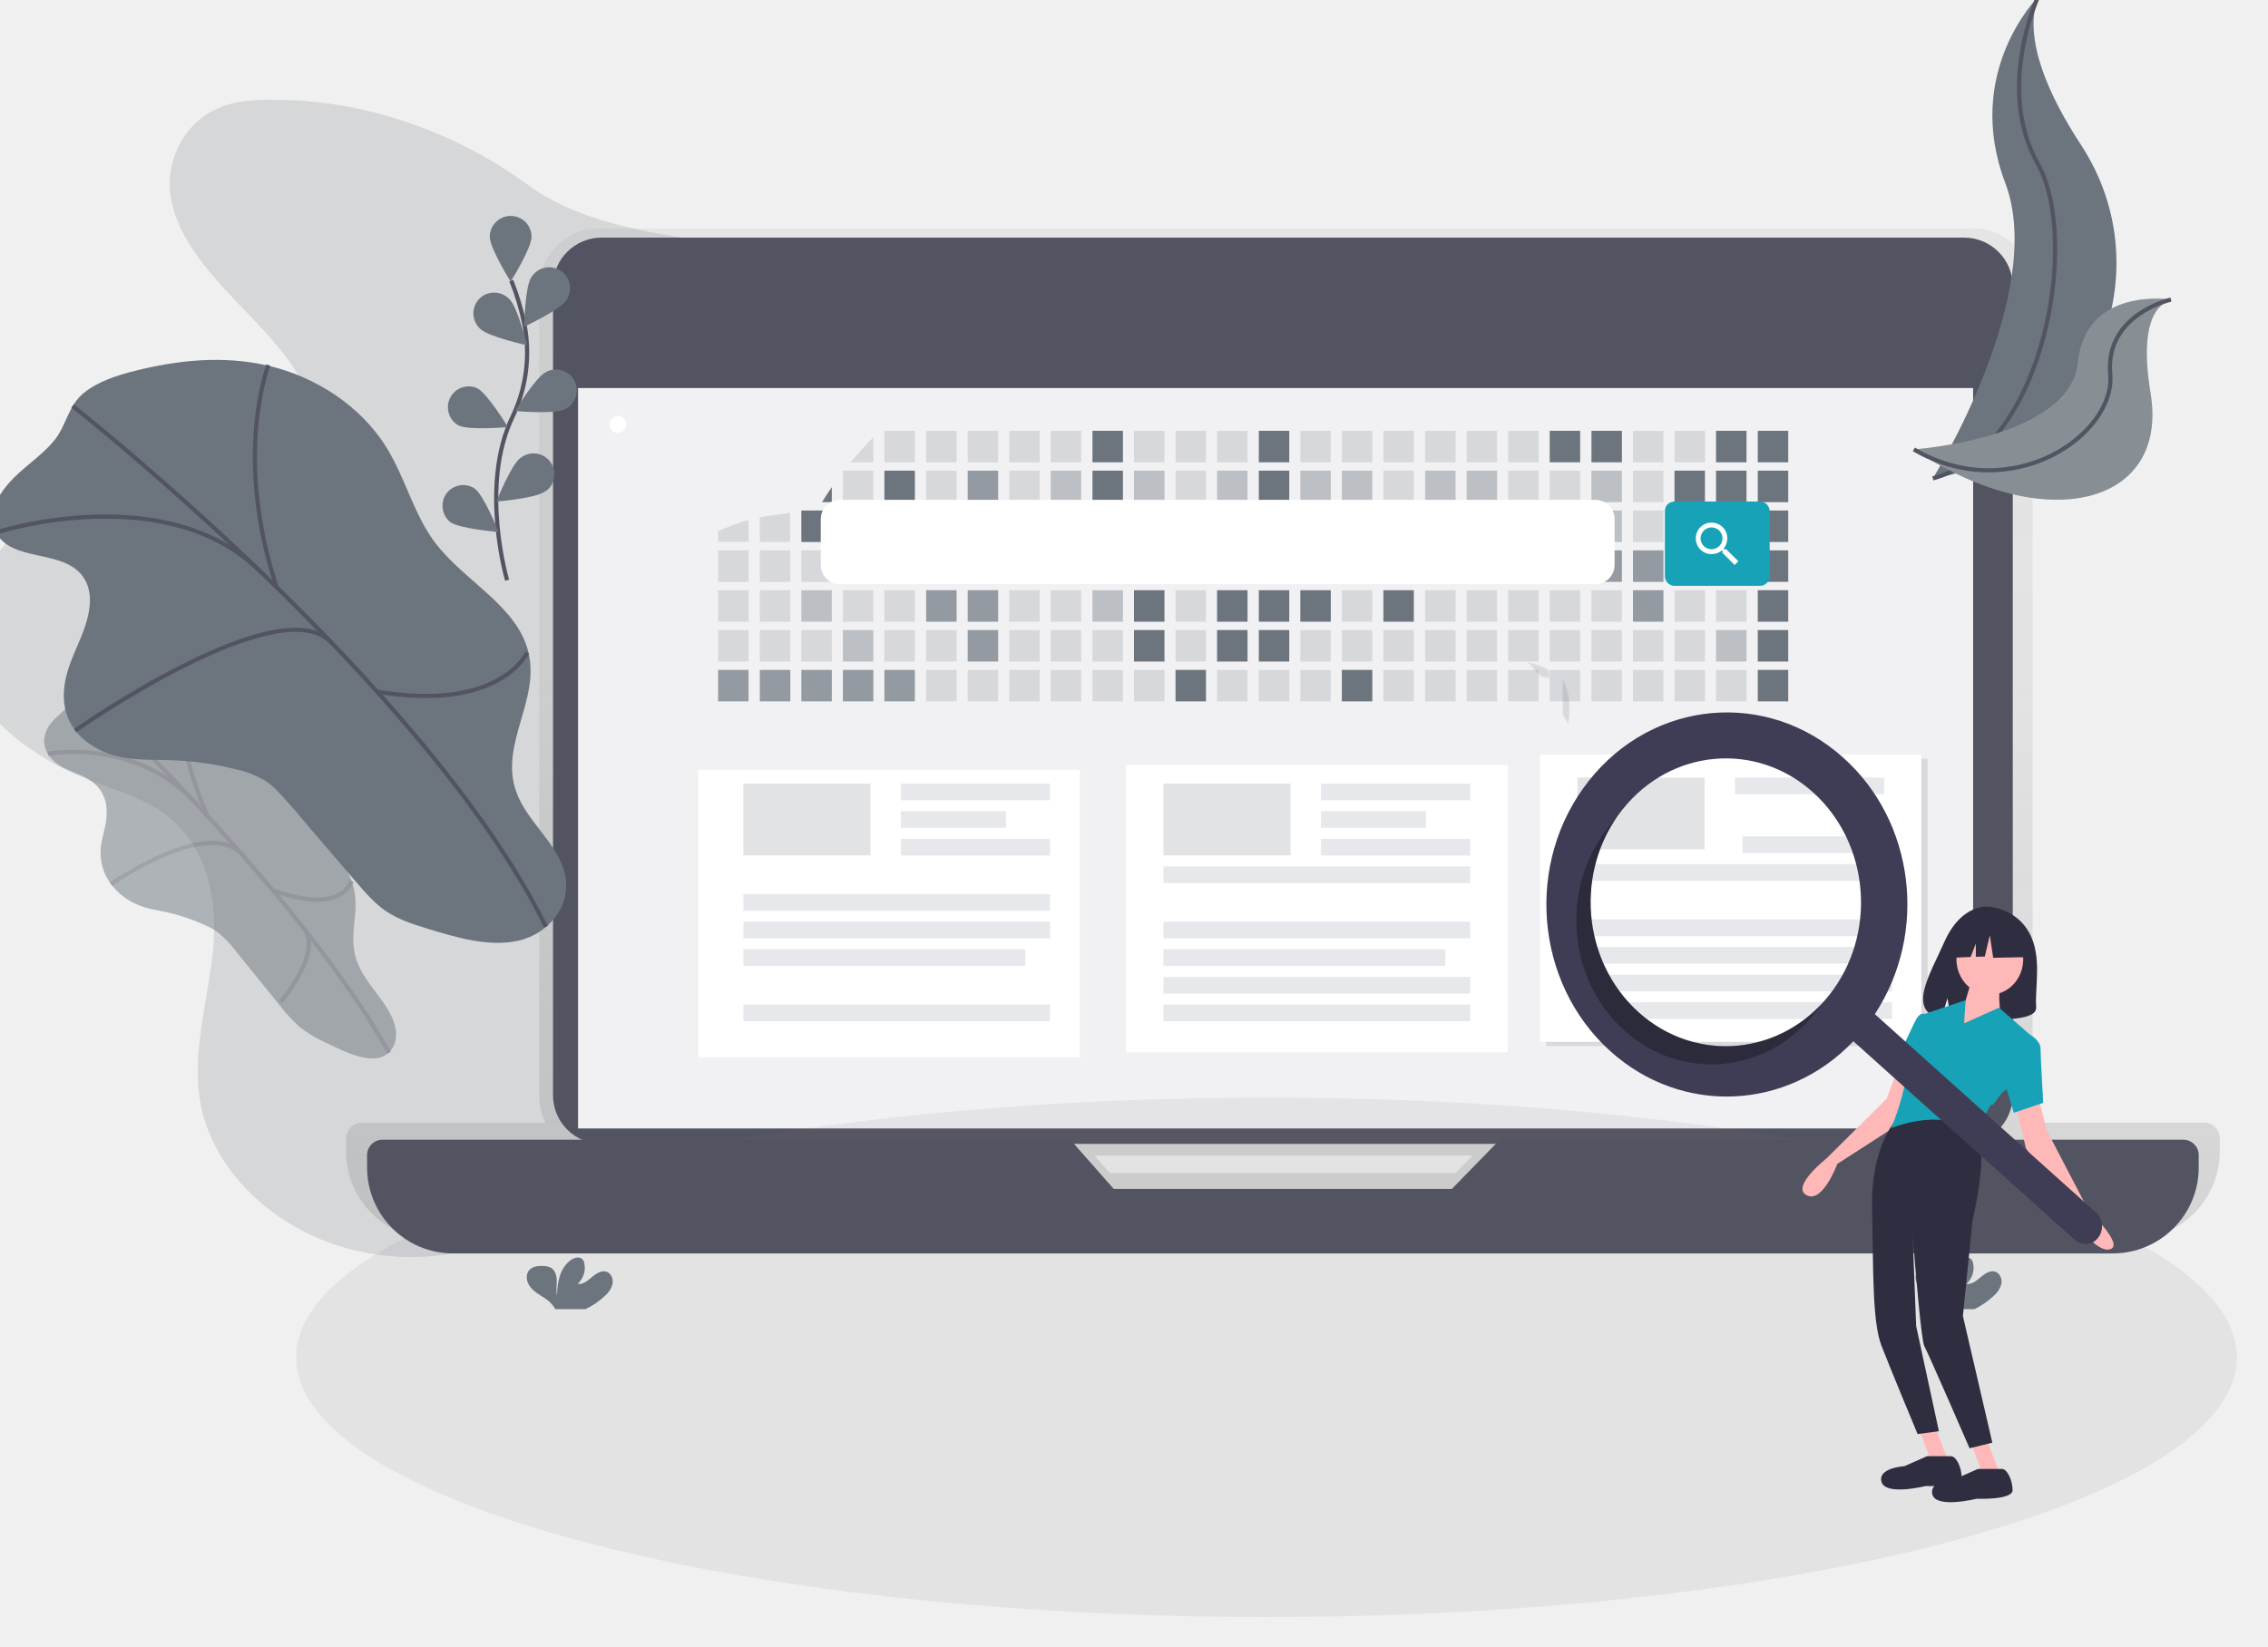
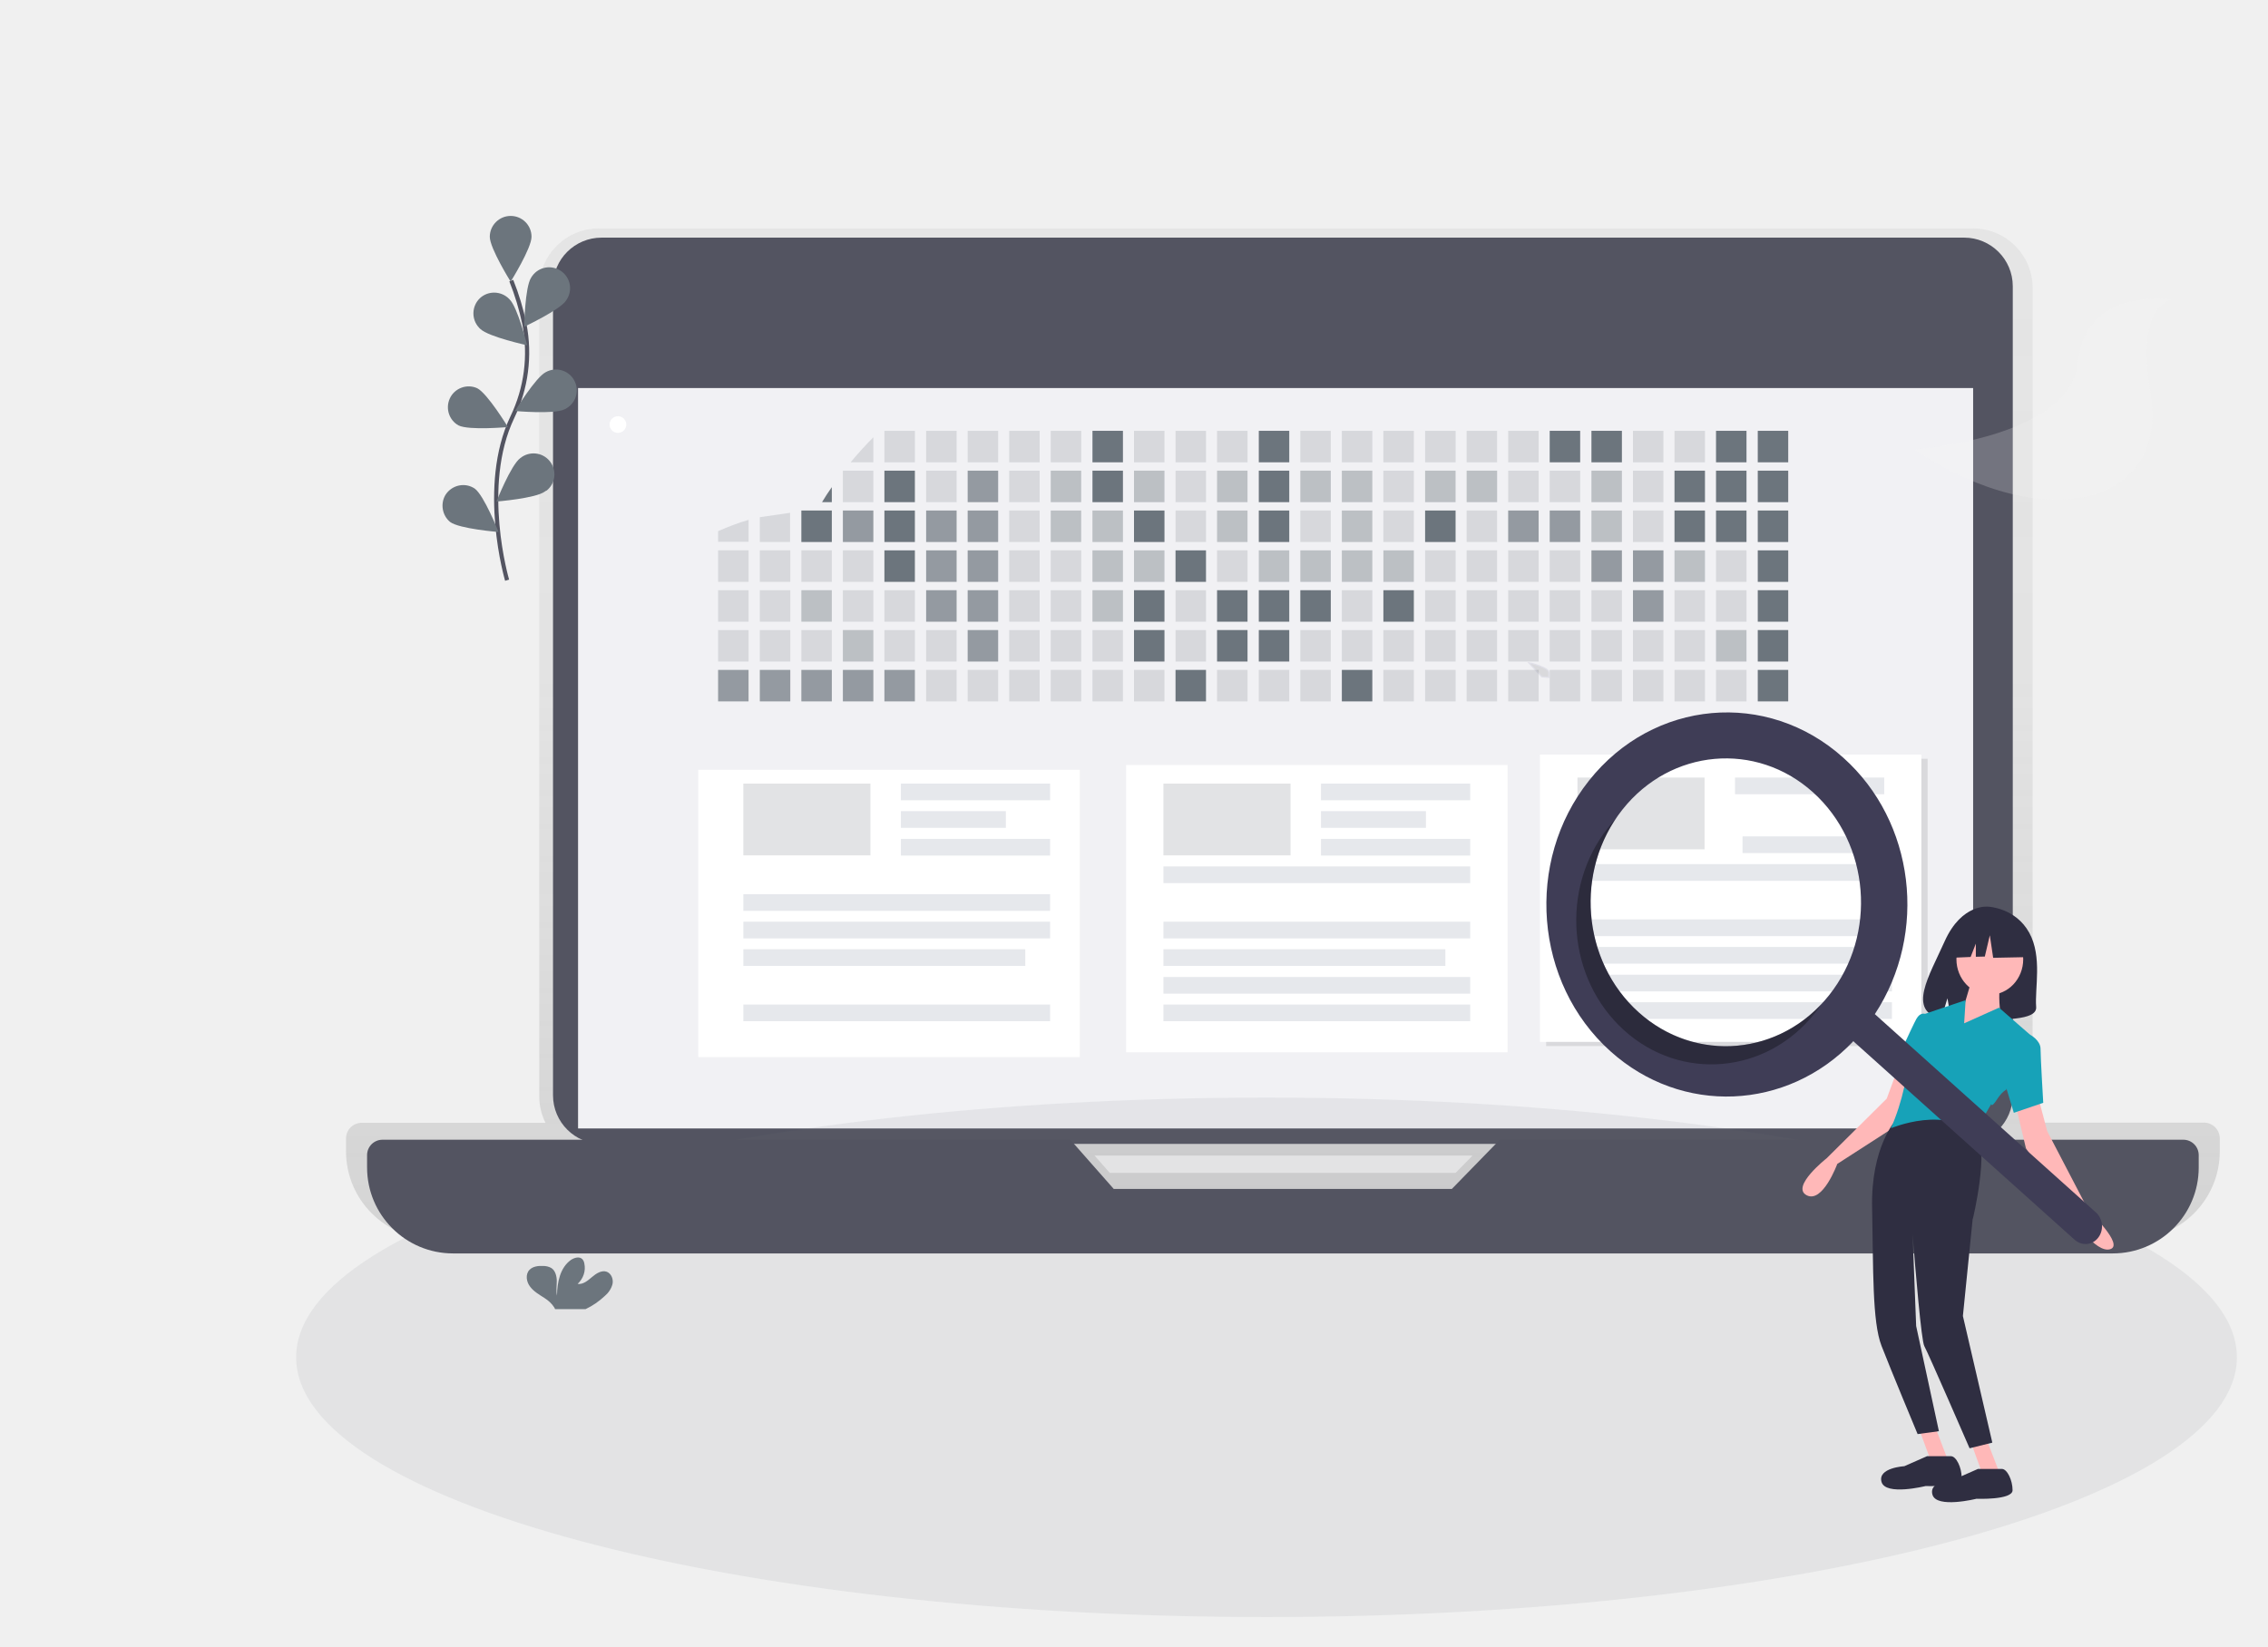
- <svg xmlns="http://www.w3.org/2000/svg" version="1.1" id="_x35_0c1f3d6-3596-4f78-a680-84ef08523434" x="0px" y="0px" viewBox="0 0 1086.8 789.3" style="enable-background:new 0 0 1086.8 789.3;" xml:space="preserve">
+ <svg xmlns="http://www.w3.org/2000/svg" version="1.1" id="_x35_0c1f3d6-3596-4f78-a680-84ef08523434" x="0px" y="0px" viewBox="0 0 1086.8 789.3" height="25rem" width="30rem" style="enable-background:new 0 0 1086.8 789.3;" xml:space="preserve">
  <style type="text/css">
	.st0{fill:url(#SVGID_1_);}
	.st1{opacity:0.2;fill:#6C757D;enable-background:new    ;}
	.st2{fill:#535461;}
	.st3{fill:#F1F1F4;}
	.st4{fill:#6C757D;}
	.st5{opacity:0.7;fill:#6C757D;enable-background:new    ;}
	.st6{opacity:0.4;fill:#6C757D;enable-background:new    ;}
	.st7{opacity:0.1;stroke:#4C4981;stroke-width:0.581;stroke-miterlimit:10;enable-background:new    ;}
	.st8{fill:#FFFFFF;}
	.st9{opacity:0.5;}
	.st10{fill:none;stroke:#535461;stroke-width:2;stroke-miterlimit:10;}
	.st11{opacity:0.1;fill:#6C757D;enable-background:new    ;}
	.st12{opacity:0.2;fill:#F5F5F5;enable-background:new    ;}
	.st13{fill:#E6E8EC;}
	.st14{opacity:0.1;enable-background:new    ;}
	.st15{opacity:0.3;fill:#FFFFFF;enable-background:new    ;}
	.st16{fill:#17A2B8;}
	.st17{fill:#2F2E41;}
	.st18{fill:#FFB8B8;}
	.st19{fill:#3F3D56;}
	.st20{opacity:0.3;enable-background:new    ;}
</style>
  <linearGradient id="SVGID_1_" gradientUnits="userSpaceOnUse" x1="671.316" y1="143.035" x2="671.316" y2="627.395" gradientTransform="matrix(1 0 0 -1 -56.59 736.88)">
    <stop offset="0" style="stop-color:#808080;stop-opacity:0.25" />
    <stop offset="0.54" style="stop-color:#808080;stop-opacity:0.12" />
    <stop offset="1" style="stop-color:#808080;stop-opacity:0.1" />
  </linearGradient>
  <path class="st0" d="M1056.1,538.1H971c2-3.9,3-8.3,3-12.7V138c0-15.7-12.8-28.5-28.5-28.5H286.9c-15.7,0-28.5,12.8-28.5,28.5v387.5  c0,4.4,1,8.7,3,12.7h-88.1c-4.2,0-7.5,3.4-7.5,7.5l0,0v6.1c0,23.3,18.9,42.1,42.1,42.1h0h813.7c23.3,0,42.1-18.9,42.1-42.1  c0,0,0,0,0,0v-6.1C1063.7,541.5,1060.3,538.1,1056.1,538.1C1056.2,538.1,1056.1,538.1,1056.1,538.1z M531.8,562.2l-7.3-8.3h181.1  l-8.1,8.3H531.8z" />
-   <path class="st1" d="M132.9,47.9c-8.1-0.2-16.3,0-23.9,2.3c-20.6,6.3-30.3,27-27.1,44.9s16.2,33.4,29.7,47.7s28.2,28.3,35.6,45.3  c3.7,8.5,5.4,18,1.7,26.5c-5.8,13.1-23.3,20.4-40.1,21.9S75.2,235,58.3,234c-7.1-0.4-14.3-0.5-21,1.5c-7.3,2.1-13.4,6.3-19,10.8  c-21.9,17.4-39.4,41.1-36.6,65.9c3.2,28.2,31.7,50.5,63,62.5c10.4,4,21.3,7.2,30.4,12.8c24,14.9,29.4,42.9,27,67.6  c-2.4,24.7-10.5,49.5-6,73.9c5.3,28.5,28.9,54.2,60.7,66.3c28.4,10.7,63.8,10,89-5.1c12.3-7.4,21.5-17.6,29.6-28.2  c12-15.7,21.9-32.8,29.5-51c3.5-8.5,6.8-17.6,15-23.5c5-3.6,11.5-5.7,17.9-7.2c19.3-4.8,39.7-6.1,59.2-10.3s39.1-12.1,49.7-26.3  c15-20,8-45.6,8.1-69.1c0.1-53.7,39.1-101.7,53.5-154c4.7-17.1,6.5-36-4-51.3c-7.1-10.4-19.2-17.8-31.8-23.6  c-27.8-12.7-59.4-18.3-90.5-23.8c-43.2-7.6-95.7-8.6-129.2-33.4C220.7,64.8,176.7,47.9,132.9,47.9z" />
  <path class="st2" d="M288.3,113.9h652.9c12.8,0,23.3,10.4,23.3,23.3V525c0,12.8-10.4,23.3-23.3,23.3H288.3  c-12.8,0-23.3-10.4-23.3-23.3V137.1C265,124.3,275.4,113.9,288.3,113.9z" />
  <rect x="277" y="186" class="st3" width="668.5" height="354.9" />
  <path class="st1" d="M418.5,209.6v12h-10.9C411,217.5,414.7,213.4,418.5,209.6z" />
  <rect x="423.8" y="206.5" class="st1" width="14.6" height="15.1" />
  <rect x="443.8" y="206.5" class="st1" width="14.6" height="15.1" />
  <rect x="463.7" y="206.5" class="st1" width="14.6" height="15.1" />
  <rect x="483.6" y="206.5" class="st1" width="14.6" height="15.1" />
  <rect x="503.5" y="206.5" class="st1" width="14.6" height="15.1" />
  <rect x="523.5" y="206.5" class="st4" width="14.6" height="15.1" />
  <rect x="543.4" y="206.5" class="st1" width="14.6" height="15.1" />
  <rect x="563.3" y="206.5" class="st1" width="14.6" height="15.1" />
  <rect x="583.2" y="206.5" class="st1" width="14.6" height="15.1" />
  <rect x="603.2" y="206.5" class="st4" width="14.6" height="15.1" />
  <rect x="623.1" y="206.5" class="st1" width="14.6" height="15.1" />
  <rect x="643" y="206.5" class="st1" width="14.6" height="15.1" />
  <rect x="662.9" y="206.5" class="st1" width="14.6" height="15.1" />
  <rect x="682.9" y="206.5" class="st1" width="14.6" height="15.1" />
  <rect x="702.8" y="206.5" class="st1" width="14.6" height="15.1" />
  <rect x="722.7" y="206.5" class="st1" width="14.6" height="15.1" />
  <rect x="742.6" y="206.5" class="st4" width="14.6" height="15.1" />
  <rect x="762.6" y="206.5" class="st4" width="14.6" height="15.1" />
  <rect x="782.5" y="206.5" class="st1" width="14.6" height="15.1" />
  <rect x="802.4" y="206.5" class="st1" width="14.6" height="15.1" />
  <rect x="822.3" y="206.5" class="st4" width="14.6" height="15.1" />
  <rect x="842.3" y="206.5" class="st4" width="14.6" height="15.1" />
  <path class="st4" d="M398.6,233.5v7.2h-4.7C395.4,238.2,396.9,235.9,398.6,233.5z" />
  <rect x="403.9" y="225.6" class="st1" width="14.6" height="15.1" />
  <rect x="423.8" y="225.6" class="st4" width="14.6" height="15.1" />
  <rect x="443.8" y="225.6" class="st1" width="14.6" height="15.1" />
  <rect x="463.7" y="225.6" class="st5" width="14.6" height="15.1" />
  <rect x="483.6" y="225.6" class="st1" width="14.6" height="15.1" />
  <rect x="503.5" y="225.6" class="st6" width="14.6" height="15.1" />
  <rect x="523.5" y="225.6" class="st4" width="14.6" height="15.1" />
  <rect x="543.4" y="225.6" class="st6" width="14.6" height="15.1" />
  <rect x="563.3" y="225.6" class="st1" width="14.6" height="15.1" />
  <rect x="583.2" y="225.6" class="st6" width="14.6" height="15.1" />
  <rect x="603.2" y="225.6" class="st4" width="14.6" height="15.1" />
  <rect x="623.1" y="225.6" class="st6" width="14.6" height="15.1" />
  <rect x="643" y="225.6" class="st6" width="14.6" height="15.1" />
  <rect x="662.9" y="225.6" class="st1" width="14.6" height="15.1" />
  <rect x="682.9" y="225.6" class="st6" width="14.6" height="15.1" />
  <rect x="702.8" y="225.6" class="st6" width="14.6" height="15.1" />
  <rect x="722.7" y="225.6" class="st1" width="14.6" height="15.1" />
  <rect x="742.6" y="225.6" class="st1" width="14.6" height="15.1" />
  <rect x="762.6" y="225.6" class="st6" width="14.6" height="15.1" />
  <rect x="782.5" y="225.6" class="st1" width="14.6" height="15.1" />
  <rect x="802.4" y="225.6" class="st4" width="14.6" height="15.1" />
  <rect x="822.3" y="225.6" class="st4" width="14.6" height="15.1" />
  <rect x="842.3" y="225.6" class="st4" width="14.6" height="15.1" />
  <path class="st1" d="M358.7,249.2v10.5h-14.6v-5.1C348.9,252.5,353.7,250.6,358.7,249.2z" />
  <polygon class="st1" points="378.6,245.8 378.6,259.8 364.1,259.8 364.1,247.9 " />
  <rect x="384" y="244.7" class="st4" width="14.6" height="15.1" />
  <rect x="403.9" y="244.7" class="st5" width="14.6" height="15.1" />
  <rect x="423.8" y="244.7" class="st4" width="14.6" height="15.1" />
  <rect x="443.8" y="244.7" class="st5" width="14.6" height="15.1" />
  <rect x="463.7" y="244.7" class="st5" width="14.6" height="15.1" />
  <rect x="483.6" y="244.7" class="st1" width="14.6" height="15.1" />
  <rect x="503.5" y="244.7" class="st6" width="14.6" height="15.1" />
  <rect x="523.5" y="244.7" class="st6" width="14.6" height="15.1" />
  <rect x="543.4" y="244.7" class="st4" width="14.6" height="15.1" />
  <rect x="563.3" y="244.7" class="st1" width="14.6" height="15.1" />
  <rect x="583.2" y="244.7" class="st6" width="14.6" height="15.1" />
  <rect x="603.2" y="244.7" class="st4" width="14.6" height="15.1" />
  <rect x="623.1" y="244.7" class="st1" width="14.6" height="15.1" />
  <rect x="643" y="244.7" class="st6" width="14.6" height="15.1" />
  <rect x="662.9" y="244.7" class="st1" width="14.6" height="15.1" />
  <rect x="682.9" y="244.7" class="st4" width="14.6" height="15.1" />
  <rect x="702.8" y="244.7" class="st1" width="14.6" height="15.1" />
  <rect x="722.7" y="244.7" class="st5" width="14.6" height="15.1" />
  <rect x="742.6" y="244.7" class="st5" width="14.6" height="15.1" />
  <rect x="762.6" y="244.7" class="st6" width="14.6" height="15.1" />
  <rect x="782.5" y="244.7" class="st1" width="14.6" height="15.1" />
  <rect x="802.4" y="244.7" class="st4" width="14.6" height="15.1" />
  <rect x="822.3" y="244.7" class="st4" width="14.6" height="15.1" />
  <rect x="842.3" y="244.7" class="st4" width="14.6" height="15.1" />
  <rect x="344.1" y="263.8" class="st1" width="14.6" height="15.1" />
  <rect x="364.1" y="263.8" class="st1" width="14.6" height="15.1" />
  <rect x="384" y="263.8" class="st1" width="14.6" height="15.1" />
  <rect x="403.9" y="263.8" class="st1" width="14.6" height="15.1" />
  <rect x="423.8" y="263.8" class="st4" width="14.6" height="15.1" />
  <rect x="443.8" y="263.8" class="st5" width="14.6" height="15.1" />
  <rect x="463.7" y="263.8" class="st5" width="14.6" height="15.1" />
  <rect x="483.6" y="263.8" class="st1" width="14.6" height="15.1" />
  <rect x="503.5" y="263.8" class="st1" width="14.6" height="15.1" />
  <rect x="523.5" y="263.8" class="st6" width="14.6" height="15.1" />
  <rect x="543.4" y="263.8" class="st6" width="14.6" height="15.1" />
  <rect x="563.3" y="263.8" class="st4" width="14.6" height="15.1" />
  <rect x="583.2" y="263.8" class="st1" width="14.6" height="15.1" />
  <rect x="603.2" y="263.8" class="st6" width="14.6" height="15.1" />
  <rect x="623.1" y="263.8" class="st6" width="14.6" height="15.1" />
  <rect x="643" y="263.8" class="st6" width="14.6" height="15.1" />
  <rect x="662.9" y="263.8" class="st6" width="14.6" height="15.1" />
  <rect x="682.9" y="263.8" class="st1" width="14.6" height="15.1" />
  <rect x="702.8" y="263.8" class="st1" width="14.6" height="15.1" />
  <rect x="722.7" y="263.8" class="st1" width="14.6" height="15.1" />
  <rect x="742.6" y="263.8" class="st1" width="14.6" height="15.1" />
  <rect x="762.6" y="263.8" class="st5" width="14.6" height="15.1" />
  <rect x="782.5" y="263.8" class="st5" width="14.6" height="15.1" />
  <rect x="802.4" y="263.8" class="st6" width="14.6" height="15.1" />
  <rect x="822.3" y="263.8" class="st1" width="14.6" height="15.1" />
  <rect x="842.3" y="263.8" class="st4" width="14.6" height="15.1" />
  <rect x="344.1" y="282.9" class="st1" width="14.6" height="15.1" />
  <rect x="364.1" y="282.9" class="st1" width="14.6" height="15.1" />
  <rect x="384" y="282.9" class="st6" width="14.6" height="15.1" />
  <rect x="403.9" y="282.9" class="st1" width="14.6" height="15.1" />
  <rect x="423.8" y="282.9" class="st1" width="14.6" height="15.1" />
  <rect x="443.8" y="282.9" class="st5" width="14.6" height="15.1" />
  <rect x="463.7" y="282.9" class="st5" width="14.6" height="15.1" />
  <rect x="483.6" y="282.9" class="st1" width="14.6" height="15.1" />
  <rect x="503.5" y="282.9" class="st1" width="14.6" height="15.1" />
  <rect x="523.5" y="282.9" class="st6" width="14.6" height="15.1" />
  <rect x="543.4" y="282.9" class="st4" width="14.6" height="15.1" />
  <rect x="563.3" y="282.9" class="st1" width="14.6" height="15.1" />
  <rect x="583.2" y="282.9" class="st4" width="14.6" height="15.1" />
  <rect x="603.2" y="282.9" class="st4" width="14.6" height="15.1" />
  <rect x="623.1" y="282.9" class="st4" width="14.6" height="15.1" />
  <rect x="643" y="282.9" class="st1" width="14.6" height="15.1" />
  <rect x="662.9" y="282.9" class="st4" width="14.6" height="15.1" />
  <rect x="682.9" y="282.9" class="st1" width="14.6" height="15.1" />
  <rect x="702.8" y="282.9" class="st1" width="14.6" height="15.1" />
  <rect x="722.7" y="282.9" class="st1" width="14.6" height="15.1" />
  <rect x="742.6" y="282.9" class="st1" width="14.6" height="15.1" />
  <rect x="762.6" y="282.9" class="st1" width="14.6" height="15.1" />
  <rect x="782.5" y="282.9" class="st5" width="14.6" height="15.1" />
  <rect x="802.4" y="282.9" class="st1" width="14.6" height="15.1" />
  <rect x="822.3" y="282.9" class="st1" width="14.6" height="15.1" />
  <rect x="842.3" y="282.9" class="st4" width="14.6" height="15.1" />
  <rect x="344.1" y="302" class="st1" width="14.6" height="15.1" />
  <rect x="364.1" y="302" class="st1" width="14.6" height="15.1" />
  <rect x="384" y="302" class="st1" width="14.6" height="15.1" />
  <rect x="403.9" y="302" class="st6" width="14.6" height="15.1" />
  <rect x="423.8" y="302" class="st1" width="14.6" height="15.1" />
  <rect x="443.8" y="302" class="st1" width="14.6" height="15.1" />
  <rect x="463.7" y="302" class="st5" width="14.6" height="15.1" />
  <rect x="483.6" y="302" class="st1" width="14.6" height="15.1" />
  <rect x="503.5" y="302" class="st1" width="14.6" height="15.1" />
  <rect x="523.5" y="302" class="st1" width="14.6" height="15.1" />
  <rect x="543.4" y="302" class="st4" width="14.6" height="15.1" />
  <rect x="563.3" y="302" class="st1" width="14.6" height="15.1" />
  <rect x="583.2" y="302" class="st4" width="14.6" height="15.1" />
  <rect x="603.2" y="302" class="st4" width="14.6" height="15.1" />
  <rect x="623.1" y="302" class="st1" width="14.6" height="15.1" />
  <rect x="643" y="302" class="st1" width="14.6" height="15.1" />
  <rect x="662.9" y="302" class="st1" width="14.6" height="15.1" />
  <rect x="682.9" y="302" class="st1" width="14.6" height="15.1" />
  <rect x="702.8" y="302" class="st1" width="14.6" height="15.1" />
  <rect x="722.7" y="302" class="st1" width="14.6" height="15.1" />
  <rect x="742.6" y="302" class="st1" width="14.6" height="15.1" />
  <rect x="762.6" y="302" class="st1" width="14.6" height="15.1" />
  <rect x="782.5" y="302" class="st1" width="14.6" height="15.1" />
  <rect x="802.4" y="302" class="st1" width="14.6" height="15.1" />
  <rect x="822.3" y="302" class="st6" width="14.6" height="15.1" />
  <rect x="842.3" y="302" class="st4" width="14.6" height="15.1" />
  <rect x="344.1" y="321.1" class="st5" width="14.6" height="15.1" />
  <rect x="364.1" y="321.1" class="st5" width="14.6" height="15.1" />
  <rect x="384" y="321.1" class="st5" width="14.6" height="15.1" />
  <rect x="403.9" y="321.1" class="st5" width="14.6" height="15.1" />
  <rect x="423.8" y="321.1" class="st5" width="14.6" height="15.1" />
  <rect x="443.8" y="321.1" class="st1" width="14.6" height="15.1" />
  <rect x="463.7" y="321.1" class="st1" width="14.6" height="15.1" />
  <rect x="483.6" y="321.1" class="st1" width="14.6" height="15.1" />
  <rect x="503.5" y="321.1" class="st1" width="14.6" height="15.1" />
  <rect x="523.5" y="321.1" class="st1" width="14.6" height="15.1" />
  <rect x="543.4" y="321.1" class="st1" width="14.6" height="15.1" />
  <rect x="563.3" y="321.1" class="st4" width="14.6" height="15.1" />
  <rect x="583.2" y="321.1" class="st1" width="14.6" height="15.1" />
  <rect x="603.2" y="321.1" class="st1" width="14.6" height="15.1" />
  <rect x="623.1" y="321.1" class="st1" width="14.6" height="15.1" />
  <rect x="643" y="321.1" class="st4" width="14.6" height="15.1" />
  <rect x="662.9" y="321.1" class="st1" width="14.6" height="15.1" />
  <rect x="682.9" y="321.1" class="st1" width="14.6" height="15.1" />
  <rect x="702.8" y="321.1" class="st1" width="14.6" height="15.1" />
  <rect x="722.7" y="321.1" class="st1" width="14.6" height="15.1" />
  <rect x="742.6" y="321.1" class="st1" width="14.6" height="15.1" />
  <rect x="762.6" y="321.1" class="st1" width="14.6" height="15.1" />
  <rect x="782.5" y="321.1" class="st1" width="14.6" height="15.1" />
  <rect x="802.4" y="321.1" class="st1" width="14.6" height="15.1" />
  <rect x="822.3" y="321.1" class="st1" width="14.6" height="15.1" />
  <rect x="842.3" y="321.1" class="st4" width="14.6" height="15.1" />
  <path class="st7" d="M742.2,322.3v2.4l-3.4-0.3l-6.3-6.8C732.6,317.6,742.3,319.9,742.2,322.3z" />
-   <path class="st7" d="M751.4,346.5l-2.4-4v-16.2C753.7,335.2,751.4,346.5,751.4,346.5z" />
  <rect x="334.6" y="369" class="st8" width="182.8" height="137.7" />
-   <g class="st9">
-     <path class="st4" d="M23.7,347.6c-2.1,3.2-3.9,7.8-1.1,13.1c5.5,10.5,19.1,8.3,25.7,18.4c1.8,2.8,2.8,6,2.8,9.3   c0.3,5.7-1.5,10.2-2.4,15.2c-1.2,5.9-0.3,12,2.6,17.3c3.2,5.5,8.1,9.9,14,12.5c5.1,2.3,10,2.8,14.9,3.9c6.1,1.4,12,3.4,17.7,6   c2.7,1.1,5.2,2.6,7.5,4.4c2.8,2.5,5.4,5.2,7.6,8.2l21.3,26.3c2.7,3.5,5.7,6.8,9,9.8c3.6,2.9,7.5,5.3,11.7,7.2   c8.5,4.2,17.4,8.6,24.7,8.1s12.5-7.6,9-17.5c-3.3-9.5-12.6-17.4-16.8-26.9c-6.6-14.9,2.1-26-3.5-40.9c-5.3-14.3-20.3-23.9-29.9-37   c-6.9-9.3-10.7-20.1-16.9-29.9c-9-14-22.4-24.7-35-30.1c-11.1-4.7-23.2-6.4-35.2-4.9c-4.6,0.5-9.1,1.4-12.3,4.1   c-3.4,2.9-3,8.3-5.2,12.2C31.5,340.8,26.6,343.3,23.7,347.6z" />
-     <path class="st10" d="M37,327.5c0,0,106.5,99.6,149.4,177.1" />
-     <path class="st10" d="M23,361.3c0,0,42.5-8.3,72,24.9" />
-     <path class="st10" d="M53.2,423.8c0,0,47-32.9,63.3-13.8" />
-     <path class="st10" d="M86.5,324.8c0,0-4.9,25.2,12.9,66.3" />
-     <path class="st10" d="M168.4,422.4c0,0-4.2,16.5-37.6,4.4" />
-     <path class="st10" d="M134.5,480.2c0,0,20.4-23.6,11.1-35.2" />
-   </g>
-   <path class="st4" d="M3.7,232.2c-5,5.9-9.7,14.1-6,22.2c7.1,15.8,33.3,8.1,42.6,22.8c2.8,4.4,3.2,9.8,2.5,14.6  c-1.3,9.4-5.9,17.4-9.1,26s-4.9,19-0.3,28.1c4.4,8.8,13.6,14.3,22.5,16.5s17.9,1.7,26.8,2c10.6,0.4,21.1,2,31.4,4.6  c4.5,1,8.8,2.8,12.8,5.1c4.5,2.9,8.2,7.2,11.8,11.4l32,37.3c4.3,5,8.6,10,13.9,13.7c6.1,4.2,13,6.4,19.8,8.5c14.6,4.5,30,9,44,5.9  s25.8-16.5,22.3-31.9c-3.3-14.8-18.4-25.2-23.4-39.7c-8-22.8,11.8-43.9,5.8-67.1c-5.7-22.2-30.9-33.7-44.9-52.5  c-10-13.5-13.9-30.3-22.7-44.7c-12.6-20.7-34.6-34.4-56.5-39.6s-43.9-2.8-64.5,2.4c-8.7,2.2-17.4,5-24.3,10.5  c-7.3,5.9-8.2,14.8-13.5,21.9C20.4,218.5,10.4,224.2,3.7,232.2z" />
-   <path class="st10" d="M34.8,194.6c0,0,169.7,133.5,226.8,249.6" />
-   <path class="st10" d="M-1.8,255.2c0,0,82.4-26.6,127.5,19.7" />
-   <path class="st10" d="M36,350.2c0,0,98.1-69,122.9-42.1" />
-   <path class="st10" d="M128.6,175c0,0-16.9,43.4,4,106.5" />
-   <path class="st10" d="M252.6,312.8c0,0-12.8,28.7-71.9,18.7" />
  <ellipse class="st11" cx="606.9" cy="650.6" rx="465" ry="124.5" />
-   <path class="st4" d="M976.5-1.3c0,0-35.8,35.8-15.6,89c20.2,53.2-34.7,141.6-34.7,141.6s0.6-0.1,1.7-0.3  c73.6-13,110.2-97.2,69.2-159.7C981.9,46.1,969.4,18.8,976.5-1.3z" />
-   <path class="st10" d="M976.5-1.3c0,0-20.2,43.9,0,79.8s3.5,136.4-50.3,150.8" />
-   <path class="st4" d="M1040.3,143.6c0,0-40.9-6.5-44.6,30.1s-78.6,41.7-78.6,41.7l1.4,0.9c61.8,40.6,121,25.9,112-28  C1027.2,168.3,1027.5,148.2,1040.3,143.6z" />
  <path class="st12" d="M1040.3,143.6c0,0-40.9-6.5-44.6,30.1s-78.6,41.7-78.6,41.7l1.4,0.9c61.8,40.6,121,25.9,112-28  C1027.2,168.3,1027.5,148.2,1040.3,143.6z" />
-   <path class="st10" d="M1040.3,143.6c0,0-31.7,7-29.1,35.8s-47.1,63.5-94.1,36" />
  <path class="st10" d="M243,278.1c0,0-13.3-45,2.5-78.1c6.7-13.9,8.7-29.5,5.8-44.6c-1.5-7.2-3.6-14.2-6.3-20.9" />
  <path class="st4" d="M254.7,113.5c0,5.5-10,21.5-10,21.5s-10-16-10-21.5c0-5.5,4.5-10,10-10S254.7,107.9,254.7,113.5z" />
  <path class="st4" d="M271.3,144c-3,4.6-20.1,12.6-20.1,12.6s0.3-18.9,3.3-23.5c2.8-4.8,8.9-6.4,13.7-3.6s6.4,8.9,3.6,13.7  C271.6,143.5,271.4,143.8,271.3,144z" />
  <path class="st4" d="M270.5,196.2c-4.9,2.5-23.7,0.8-23.7,0.8s9.8-16.1,14.7-18.6c4.8-2.7,10.9-1,13.6,3.8c2.7,4.8,1,10.9-3.8,13.6  C271.1,196,270.8,196.1,270.5,196.2L270.5,196.2z" />
  <path class="st4" d="M261.1,235.6c-4.4,3.3-23.2,4.8-23.2,4.8s6.9-17.5,11.4-20.8c4.3-3.5,10.6-2.9,14.1,1.4  c3.5,4.3,2.9,10.6-1.4,14.1C261.6,235.2,261.4,235.4,261.1,235.6z" />
  <path class="st4" d="M230.2,157.7c4,3.8,22.4,7.8,22.4,7.8s-4.5-18.3-8.5-22.1c-3.8-4-10.1-4.2-14.1-0.5c-4,3.8-4.2,10.1-0.5,14.1  C229.7,157.3,230,157.5,230.2,157.7L230.2,157.7z" />
  <path class="st4" d="M219.7,203.9c4.9,2.5,23.7,0.8,23.7,0.8s-9.8-16.1-14.7-18.6c-5-2.3-11,0-13.2,5  C213.4,195.8,215.2,201.4,219.7,203.9L219.7,203.9z" />
  <path class="st4" d="M215.7,250.2c4.4,3.3,23.2,4.8,23.2,4.8s-6.9-17.5-11.4-20.8c-4.6-3.1-10.8-1.8-13.9,2.8  C210.9,241.2,211.8,247,215.7,250.2z" />
  <path class="st2" d="M718.7,546.3l-23,23.6h-162l-20.8-23.6H183.3c-4.1,0-7.4,3.3-7.4,7.4v5.9c0,22.7,18.4,41.2,41.2,41.2  c0,0,0,0,0.1,0h795.2c22.7,0,41.2-18.4,41.2-41.2c0,0,0,0,0,0v-5.9c0-4.1-3.3-7.4-7.4-7.4H718.7z" />
  <rect x="356.2" y="375.6" class="st1" width="60.9" height="34.4" />
  <rect x="431.7" y="375.6" class="st13" width="71.5" height="8" />
  <rect x="431.7" y="388.8" class="st13" width="50.3" height="8" />
  <rect x="431.7" y="402.1" class="st13" width="71.5" height="8" />
  <rect x="356.2" y="428.6" class="st13" width="147" height="8" />
  <rect x="356.2" y="441.8" class="st13" width="147" height="8" />
  <rect x="356.2" y="455" class="st13" width="135.1" height="8" />
  <rect x="356.2" y="481.5" class="st13" width="147" height="8" />
  <rect x="539.6" y="366.7" class="st8" width="182.8" height="137.7" />
  <rect x="557.5" y="375.6" class="st1" width="60.9" height="34.4" />
  <rect x="633" y="375.6" class="st13" width="71.5" height="8" />
  <rect x="633" y="388.8" class="st13" width="50.3" height="8" />
  <rect x="633" y="402.1" class="st13" width="71.5" height="8" />
  <rect x="557.5" y="415.3" class="st13" width="147" height="8" />
  <rect x="557.5" y="441.8" class="st13" width="147" height="8" />
  <rect x="557.5" y="455" class="st13" width="135.1" height="8" />
  <rect x="557.5" y="468.3" class="st13" width="147" height="8" />
  <rect x="557.5" y="481.5" class="st13" width="147" height="8" />
  <rect x="740.9" y="363.7" class="st14" width="182.8" height="137.7" />
  <circle class="st8" cx="296.1" cy="203.5" r="4" />
  <rect x="359.5" y="431.6" class="st13" width="67.1" height="3.6" />
  <path class="st4" d="M289.7,621.3c1.8-1.5,3.2-3.5,3.8-5.8c0.5-2.3-0.5-5-2.7-5.9c-2.5-0.9-5.1,0.8-7.1,2.5c-2,1.7-4.3,3.7-6.9,3.3  c2.7-2.5,4-6.2,3.2-9.8c-0.1-0.7-0.4-1.4-0.9-2c-1.4-1.5-3.8-0.8-5.5,0.3c-5.2,3.7-6.6,10.7-6.7,17.1c-0.5-2.3-0.1-4.7-0.1-7  s-0.7-5-2.6-6.2c-1.2-0.7-2.6-1-4-1c-2.3-0.1-4.9,0.2-6.5,1.9c-2,2.1-1.5,5.7,0.3,8c1.7,2.3,4.3,3.8,6.8,5.4  c1.9,1.2,3.6,2.7,4.8,4.6c0.1,0.3,0.3,0.5,0.4,0.8h14.6C284,625.9,287,623.8,289.7,621.3z" />
-   <path class="st4" d="M955.2,621.3c1.8-1.5,3.2-3.5,3.8-5.8c0.5-2.3-0.5-5-2.7-5.9c-2.5-0.9-5.1,0.8-7.1,2.5s-4.3,3.7-6.9,3.3  c2.7-2.5,4-6.2,3.2-9.8c-0.1-0.7-0.4-1.4-0.9-2c-1.4-1.5-3.8-0.8-5.5,0.3c-5.2,3.7-6.7,10.7-6.7,17.1c-0.5-2.3-0.1-4.7-0.1-7  s-0.7-5-2.6-6.2c-1.2-0.7-2.6-1-4-1c-2.3-0.1-4.9,0.2-6.5,1.9c-2,2.1-1.5,5.7,0.3,8s4.3,3.8,6.8,5.4c1.9,1.2,3.6,2.7,4.8,4.6  c0.1,0.3,0.3,0.5,0.4,0.8h14.7C949.4,625.9,952.5,623.8,955.2,621.3z" />
  <rect x="737.9" y="361.7" class="st8" width="182.8" height="137.7" />
  <rect x="755.9" y="372.7" class="st1" width="60.9" height="34.4" />
  <rect x="831.4" y="372.7" class="st13" width="71.5" height="8" />
  <rect x="835" y="400.9" class="st13" width="71.5" height="8" />
  <rect x="759.6" y="414.2" class="st13" width="147" height="8" />
  <rect x="759.6" y="440.7" class="st13" width="147" height="8" />
  <rect x="759.6" y="453.9" class="st13" width="135.1" height="8" />
  <rect x="759.6" y="467.2" class="st13" width="147" height="8" />
  <rect x="759.6" y="480.4" class="st13" width="147" height="8" />
-   <path class="st8" d="M402.5,239.6h362c5.1,0,9.2,4.1,9.2,9.2v22c0,5.1-4.1,9.2-9.2,9.2h-362c-5.1,0-9.2-4.1-9.2-9.2v-22  C393.3,243.8,397.4,239.6,402.5,239.6z" />
-   <path class="st16" d="M802.4,240.4h41c2.5,0,4.6,2.1,4.6,4.6v31.2c0,2.5-2.1,4.6-4.6,4.6h-41c-2.5,0-4.6-2.1-4.6-4.6V245  C797.8,242.4,799.8,240.4,802.4,240.4z" />
-   <path class="st8" d="M827.2,263.3h-0.9l-0.4-0.3c1.2-1.4,1.8-3.2,1.8-5c0-4.2-3.4-7.5-7.6-7.5s-7.5,3.4-7.5,7.6s3.4,7.5,7.6,7.5  c1.8,0,3.6-0.6,4.9-1.8l0.3,0.3v0.9l5.8,5.8l1.8-1.8L827.2,263.3z M820.2,263.3c-2.9,0-5.3-2.3-5.3-5.2c0-2.9,2.3-5.3,5.2-5.3  s5.3,2.3,5.3,5.2c0,0,0,0,0,0C825.4,260.9,823.1,263.2,820.2,263.3C820.2,263.3,820.2,263.3,820.2,263.3L820.2,263.3z" />
  <path class="st17" d="M972.4,447.1c-6.6-12-19.6-12.5-19.6-12.5s-12.7-1.7-20.9,16.5c-7.6,17-18.1,33.3-1.7,37.3l3-9.9l1.8,10.6  c2.3,0.2,4.7,0.2,7,0.1c17.6-0.6,34.3,0.2,33.7-6.6C975,473.7,978.7,458.6,972.4,447.1z" />
  <path class="st18" d="M909.9,510.9l-5.8,15.7l-28.8,28.6c0,0-17.3,13.6-9.6,17.7c7.7,4.1,14.7-15,14.7-15l30.7-19.8l6.4-22.5  L909.9,510.9z" />
  <polygon class="st18" points="919.5,684.7 925.3,700.4 933.6,700.4 926.6,682 " />
  <polygon class="st18" points="944.5,691.5 950.2,707.2 958.6,707.2 951.5,688.8 " />
  <path class="st17" d="M943.8,694.2l10.9-2.7l-14.1-60.7l4.7-46.7l0.1,0c0,0,8-33.1,1.6-41.9s-38.4-5.5-38.4-5.5  s-12.2,12.9-11.5,42.3c0.6,29.3,0,54.5,4.5,66.1c4.5,11.6,17.3,42.3,17.3,42.3l10.2-1.4l-10.9-50.4l-1.7-43.8  c1.4,17.6,4.2,50.9,5.6,53.4C924,648.6,943.8,694.2,943.8,694.2z" />
  <path class="st18" d="M976.5,525.2l4.5,17l19.9,38.2c0,0,17.3,16.4,10.2,18.4c-7,2-17.9-15-17.9-15l-22.4-33.4l-5.8-24.5  L976.5,525.2z" />
  <ellipse class="st18" cx="953.5" cy="459.8" rx="16" ry="17" />
  <path class="st18" d="M945.1,468.7l-3.8,12.9l-6.4,15l23.7-10.2c0,0-1.3-10.9,0-13.6L945.1,468.7z" />
  <path class="st16" d="M972.7,495.9L957.9,483l-16.7,7.5l0.7-11.1l-17.8,6l-2.7,0.9l-3.8,21.1c0,0-2.6,2-5.1,13.6  c-1.5,6.8-3.6,13.4-6.4,19.8c0,0,27.5-11.6,41,4.1c0,0,1.9-1.4,1.3-3.4c-0.6-2,5.8-12.3,5.8-12.3s0,2,2.6-2c2.6-4.1,4.5-4.8,4.5-4.8  L972.7,495.9z" />
  <path class="st16" d="M925.3,488.4l-2.8-2.4c0,0-2.3-1-4.2,2.4c-1.9,3.4-11.5,24.5-11.5,24.5l11.5,6.1L925.3,488.4z" />
  <path class="st16" d="M963.7,495.2l9,0.7c0,0,5.1,2.7,5.1,6.8s1.3,25.9,1.3,25.9l-14.1,4.8l-5.8-19.1L963.7,495.2z" />
  <path class="st17" d="M923.4,698l-10.9,4.8c0,0-12.8,0.7-10.9,7.5c1.9,6.8,21.1,2,21.1,2s17.3,0.7,17.3-4.1s-2.6-10.2-5.1-10.2  H923.4z" />
  <path class="st17" d="M947.8,704.1l-10.9,4.8c0,0-12.8,0.7-10.9,7.5c1.9,6.8,21.1,2,21.1,2s17.3,0.7,17.3-4.1  c0-4.8-2.6-10.2-5.1-10.2H947.8z" />
  <polygon class="st17" points="969.5,446 956.6,438.7 938.8,441.7 935.1,459.1 944.3,458.7 946.8,452.3 946.8,458.6 951.1,458.5   953.5,448.3 955.1,459.1 970.1,458.8 " />
  <path class="st19" d="M883.3,363.2c-36.5-32.8-91.1-27.9-121.9,11c-30.8,38.8-26.2,96.9,10.3,129.7c34.1,30.7,84.6,28.6,116.4-4.8  l106.1,95.2c3.4,3,8.4,2.6,11.2-1s2.4-8.9-0.9-12c0,0,0,0,0,0l-106.1-95.2C924,447.1,917.5,393.8,883.3,363.2z M876.5,477  c-23.1,29.1-64,32.8-91.3,8.2c-27.3-24.6-30.8-68.1-7.7-97.2c23.1-29.1,64-32.8,91.3-8.2c0,0,0,0,0,0  C896.1,404.4,899.6,447.9,876.5,477z" />
  <path class="st20" d="M785.2,485.2c-25.8-23.1-30.6-63.5-11-92.7c-1.2,1.3-2.4,2.7-3.6,4.2c-23.1,29.1-19.6,72.6,7.7,97.2  s68.2,20.9,91.3-8.2c1.2-1.5,2.2-2.9,3.3-4.5C849.1,506.6,811,508.3,785.2,485.2z" />
</svg>
